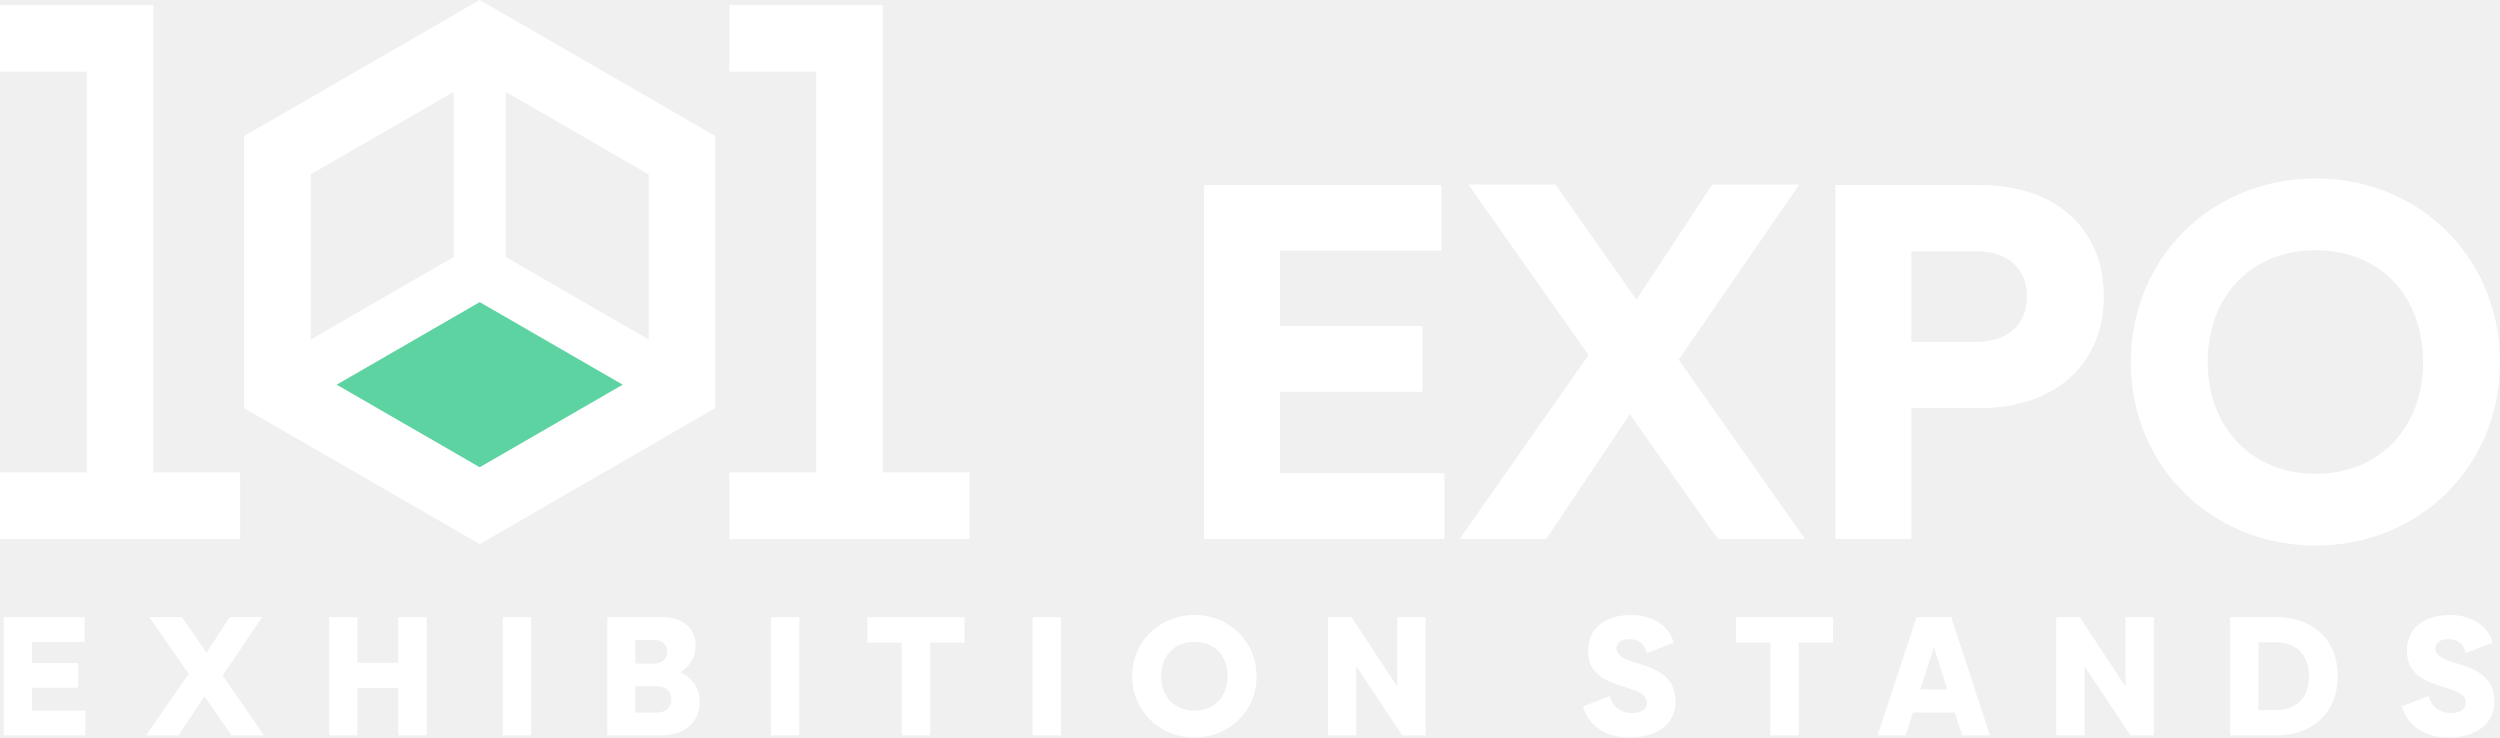
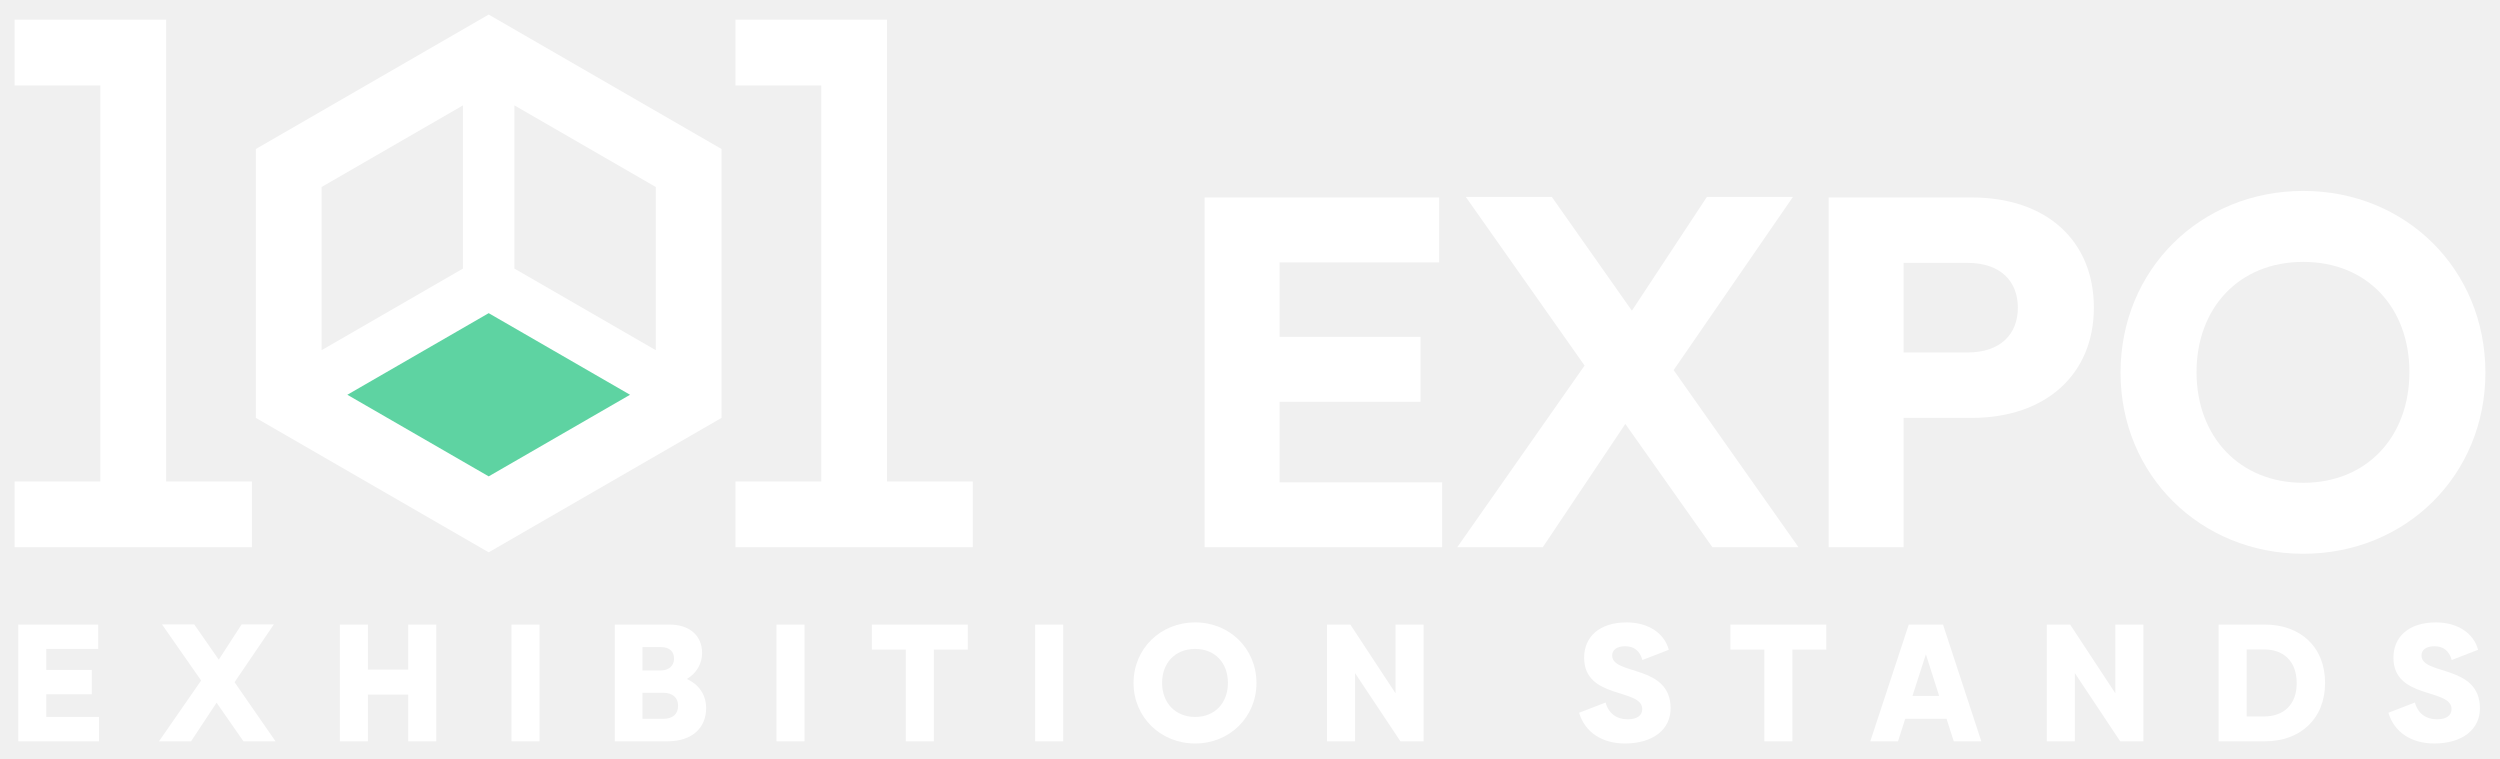
- <svg xmlns="http://www.w3.org/2000/svg" viewBox="0 0 1695 500" role="img" aria-label="1o1 expo">
+ <svg xmlns="http://www.w3.org/2000/svg" viewBox="-10 -10 1715 520" role="img" aria-label="1o1 expo">
  <g transform="matrix(0.882812,0,0,0.464493,0,-1.652719)">
    <g transform="matrix(1.049113,0,0,1.044562,-1.110971,6.175952)">
      <g transform="matrix(9.256859,0,0,18.13667,167.0875,33.04238)">
        <path d="M4,28L20,19L36,28L20,37L4,28Z" fill="#5ED3A2" />
      </g>
      <g transform="matrix(3.914338,0,0,3.823586,-2390.423,-329.8649)">
        <path d="M763.597,111.816L747.365,111.816L747.365,87.497L776.041,87.497L776.041,258.258L792.274,258.258L792.274,282.577L747.365,282.577L747.365,258.258L763.597,258.258L763.597,111.816ZM627.186,111.816L610.954,111.816L610.954,87.497L639.631,87.497L639.631,258.258L655.863,258.258L655.863,282.577L610.954,282.577L610.954,258.258L627.186,258.258L627.186,111.816ZM744.727,135.326L744.727,234.747L700.667,284.458L656.607,234.747L656.607,135.326L700.667,85.616L744.727,135.326ZM673.921,226.201L700.667,256.377L727.413,226.201L700.667,196.025L673.921,226.201ZM695.798,119.191L669.052,149.367L669.052,209.719L695.798,179.543L695.798,119.191ZM705.537,179.543L732.283,209.719L732.283,149.367L705.537,119.191L705.537,179.543Z" fill="#FFFFFF" fill-rule="evenodd" />
      </g>
      <g transform="matrix(10.36595,0,0,19.78728,-6081.379,-17314.567)">
        <path d="M589.037,925.096L589.037,923.476L592.289,923.476L592.289,921.736L589.037,921.736L589.037,920.236L592.745,920.236L592.745,918.496L587.033,918.496L587.033,926.836L592.805,926.836L592.805,925.096L589.037,925.096Z" fill="#FFFFFF" />
        <path d="M605.417,926.836L602.489,922.612L605.297,918.484L602.993,918.484L601.361,921.004L599.609,918.484L597.305,918.484L600.101,922.492L597.089,926.836L599.381,926.836L601.205,924.076L603.125,926.836L605.417,926.836Z" fill="#FFFFFF" />
        <path d="M614.897,918.496L614.897,921.712L612.017,921.712L612.017,918.496L610.013,918.496L610.013,926.836L612.017,926.836L612.017,923.5L614.897,923.5L614.897,926.836L616.901,926.836L616.901,918.496L614.897,918.496Z" fill="#FFFFFF" />
        <rect x="622.277" y="918.496" width="2.004" height="8.34" fill="#FFFFFF" />
        <path d="M634.805,922.384C635.477,921.988 635.897,921.316 635.897,920.524C635.897,919.276 634.985,918.496 633.581,918.496L629.657,918.496L629.657,926.836L633.425,926.836C635.201,926.836 636.185,925.864 636.185,924.46C636.185,923.524 635.681,922.78 634.805,922.384ZM633.893,920.932C633.893,921.436 633.521,921.772 632.945,921.772L631.637,921.772L631.637,920.104L632.957,920.104C633.581,920.104 633.893,920.428 633.893,920.932ZM633.125,925.228L631.637,925.228L631.637,923.368L633.113,923.368C633.761,923.368 634.181,923.692 634.181,924.292C634.181,924.892 633.797,925.228 633.125,925.228Z" fill="#FFFFFF" />
        <rect x="641.213" y="918.496" width="2.004" height="8.34" fill="#FFFFFF" />
        <path d="M654.881,918.496L648.029,918.496L648.029,920.284L650.453,920.284L650.453,926.836L652.457,926.836L652.457,920.284L654.881,920.284L654.881,918.496Z" fill="#FFFFFF" />
        <rect x="659.693" y="918.496" width="2.004" height="8.34" fill="#FFFFFF" />
        <path d="M671.129,926.992C673.589,926.992 675.509,925.108 675.509,922.672C675.509,920.212 673.589,918.34 671.129,918.34C668.657,918.34 666.725,920.212 666.725,922.672C666.725,925.108 668.657,926.992 671.129,926.992ZM671.129,925.096C669.713,925.096 668.765,924.088 668.765,922.66C668.765,921.256 669.677,920.236 671.129,920.236C672.569,920.236 673.469,921.256 673.469,922.66C673.469,924.088 672.545,925.096 671.129,925.096Z" fill="#FFFFFF" />
        <path d="M685.445,918.496L685.445,923.404L682.217,918.496L680.549,918.496L680.549,926.836L682.553,926.836L682.553,921.964L685.793,926.836L687.449,926.836L687.449,918.496L685.445,918.496Z" fill="#FFFFFF" />
        <path d="M701.837,926.992C703.877,926.992 705.101,925.96 705.101,924.484C705.101,921.316 700.925,922.144 700.925,920.704C700.925,920.32 701.237,920.044 701.861,920.044C702.461,920.044 702.905,920.356 703.085,921.028L704.969,920.296C704.669,919.144 703.541,918.34 701.957,918.34C700.001,918.34 698.921,919.384 698.921,920.86C698.921,923.86 703.073,923.032 703.073,924.532C703.073,924.988 702.713,925.264 702.029,925.264C701.249,925.264 700.661,924.844 700.457,924.064L698.561,924.796C698.981,926.2 700.217,926.992 701.837,926.992Z" fill="#FFFFFF" />
        <path d="M716.225,918.496L709.373,918.496L709.373,920.284L711.797,920.284L711.797,926.836L713.801,926.836L713.801,920.284L716.225,920.284L716.225,918.496Z" fill="#FFFFFF" />
        <path d="M725.333,926.836L727.301,926.836L724.565,918.496L722.117,918.496L719.369,926.836L721.349,926.836L721.865,925.228L724.817,925.228L725.333,926.836ZM722.381,923.596L723.341,920.62L724.289,923.596L722.381,923.596Z" fill="#FFFFFF" />
        <path d="M736.877,918.496L736.877,923.404L733.649,918.496L731.981,918.496L731.981,926.836L733.985,926.836L733.985,921.964L737.225,926.836L738.881,926.836L738.881,918.496L736.877,918.496Z" fill="#FFFFFF" />
        <path d="M747.569,918.496L744.257,918.496L744.257,926.836L747.569,926.836C750.113,926.836 751.865,925.216 751.865,922.66C751.865,920.104 750.113,918.496 747.569,918.496ZM747.509,925.06L746.261,925.06L746.261,920.272L747.509,920.272C748.901,920.272 749.837,921.112 749.837,922.684C749.837,924.22 748.901,925.06 747.509,925.06Z" fill="#FFFFFF" />
        <path d="M759.665,926.992C761.705,926.992 762.929,925.96 762.929,924.484C762.929,921.316 758.753,922.144 758.753,920.704C758.753,920.32 759.065,920.044 759.689,920.044C760.289,920.044 760.733,920.356 760.913,921.028L762.797,920.296C762.497,919.144 761.369,918.34 759.785,918.34C757.829,918.34 756.749,919.384 756.749,920.86C756.749,923.86 760.901,923.032 760.901,924.532C760.901,924.988 760.541,925.264 759.857,925.264C759.077,925.264 758.489,924.844 758.285,924.064L756.389,924.796C756.809,926.2 758.045,926.992 759.665,926.992Z" fill="#FFFFFF" />
      </g>
      <g transform="matrix(24.53946,0,0,46.84271,-175538.157,-43971.476)">
        <path d="M7191.528,952.769L7191.528,950.339L7195.781,950.339L7195.781,948.379L7191.528,948.379L7191.528,946.131L7196.343,946.131L7196.343,944.171L7189.264,944.171L7189.264,954.728L7196.434,954.728L7196.434,952.769L7191.528,952.769Z" fill="#FFFFFF" />
        <path d="M7207.189,954.728L7203.421,949.382L7207.021,944.156L7204.424,944.156L7202.161,947.589L7199.745,944.156L7197.148,944.156L7200.733,949.245L7196.89,954.728L7199.472,954.728L7201.963,951.007L7204.591,954.728L7207.189,954.728Z" fill="#FFFFFF" />
        <path d="M7212.414,944.171L7208.1,944.171L7208.1,954.728L7210.363,954.728L7210.363,950.825L7212.414,950.825C7214.662,950.825 7216.105,949.503 7216.105,947.498C7216.105,945.478 7214.677,944.171 7212.414,944.171ZM7212.292,948.85L7210.363,948.85L7210.363,946.146L7212.292,946.146C7213.295,946.146 7213.811,946.708 7213.811,947.498C7213.811,948.288 7213.295,948.85 7212.292,948.85Z" fill="#FFFFFF" />
        <path d="M7222.424,954.926C7225.523,954.926 7227.923,952.556 7227.923,949.458C7227.923,946.344 7225.523,943.974 7222.424,943.974C7219.325,943.974 7216.91,946.344 7216.91,949.458C7216.91,952.556 7219.325,954.926 7222.424,954.926ZM7222.424,952.784C7220.51,952.784 7219.204,951.402 7219.204,949.442C7219.204,947.513 7220.48,946.116 7222.424,946.116C7224.368,946.116 7225.629,947.513 7225.629,949.442C7225.629,951.402 7224.338,952.784 7222.424,952.784Z" fill="#FFFFFF" />
      </g>
    </g>
  </g>
</svg>
